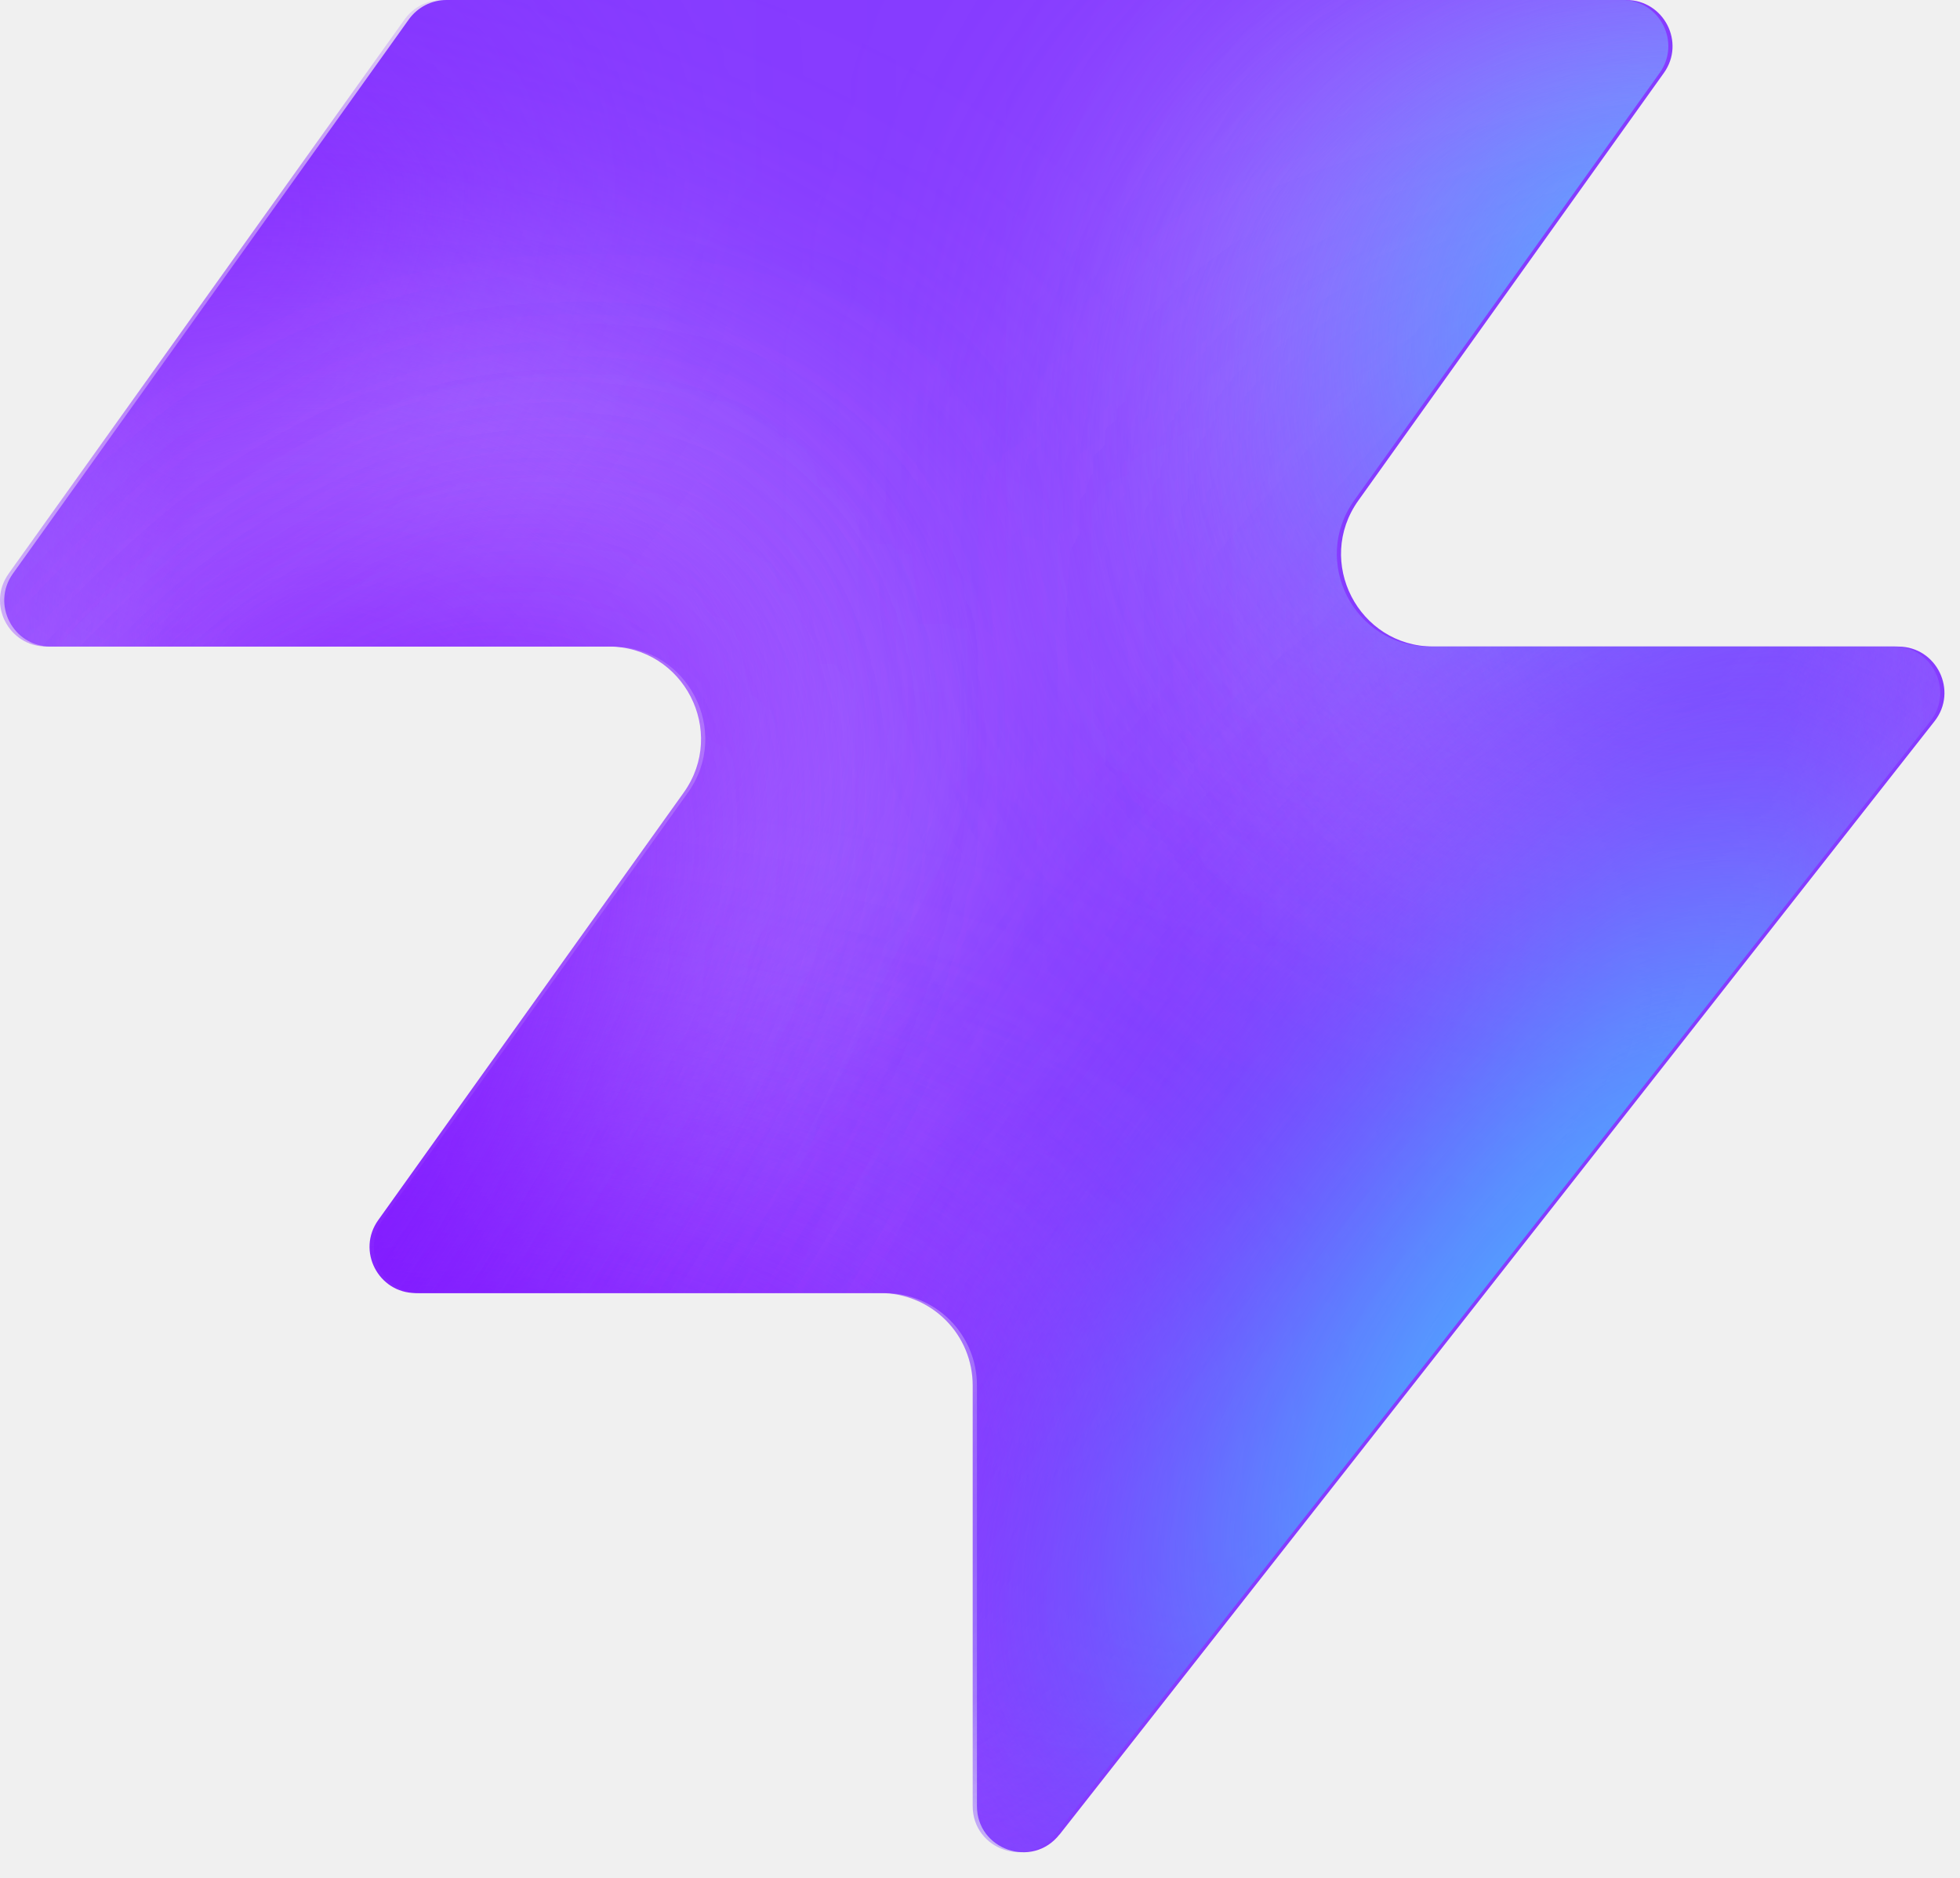
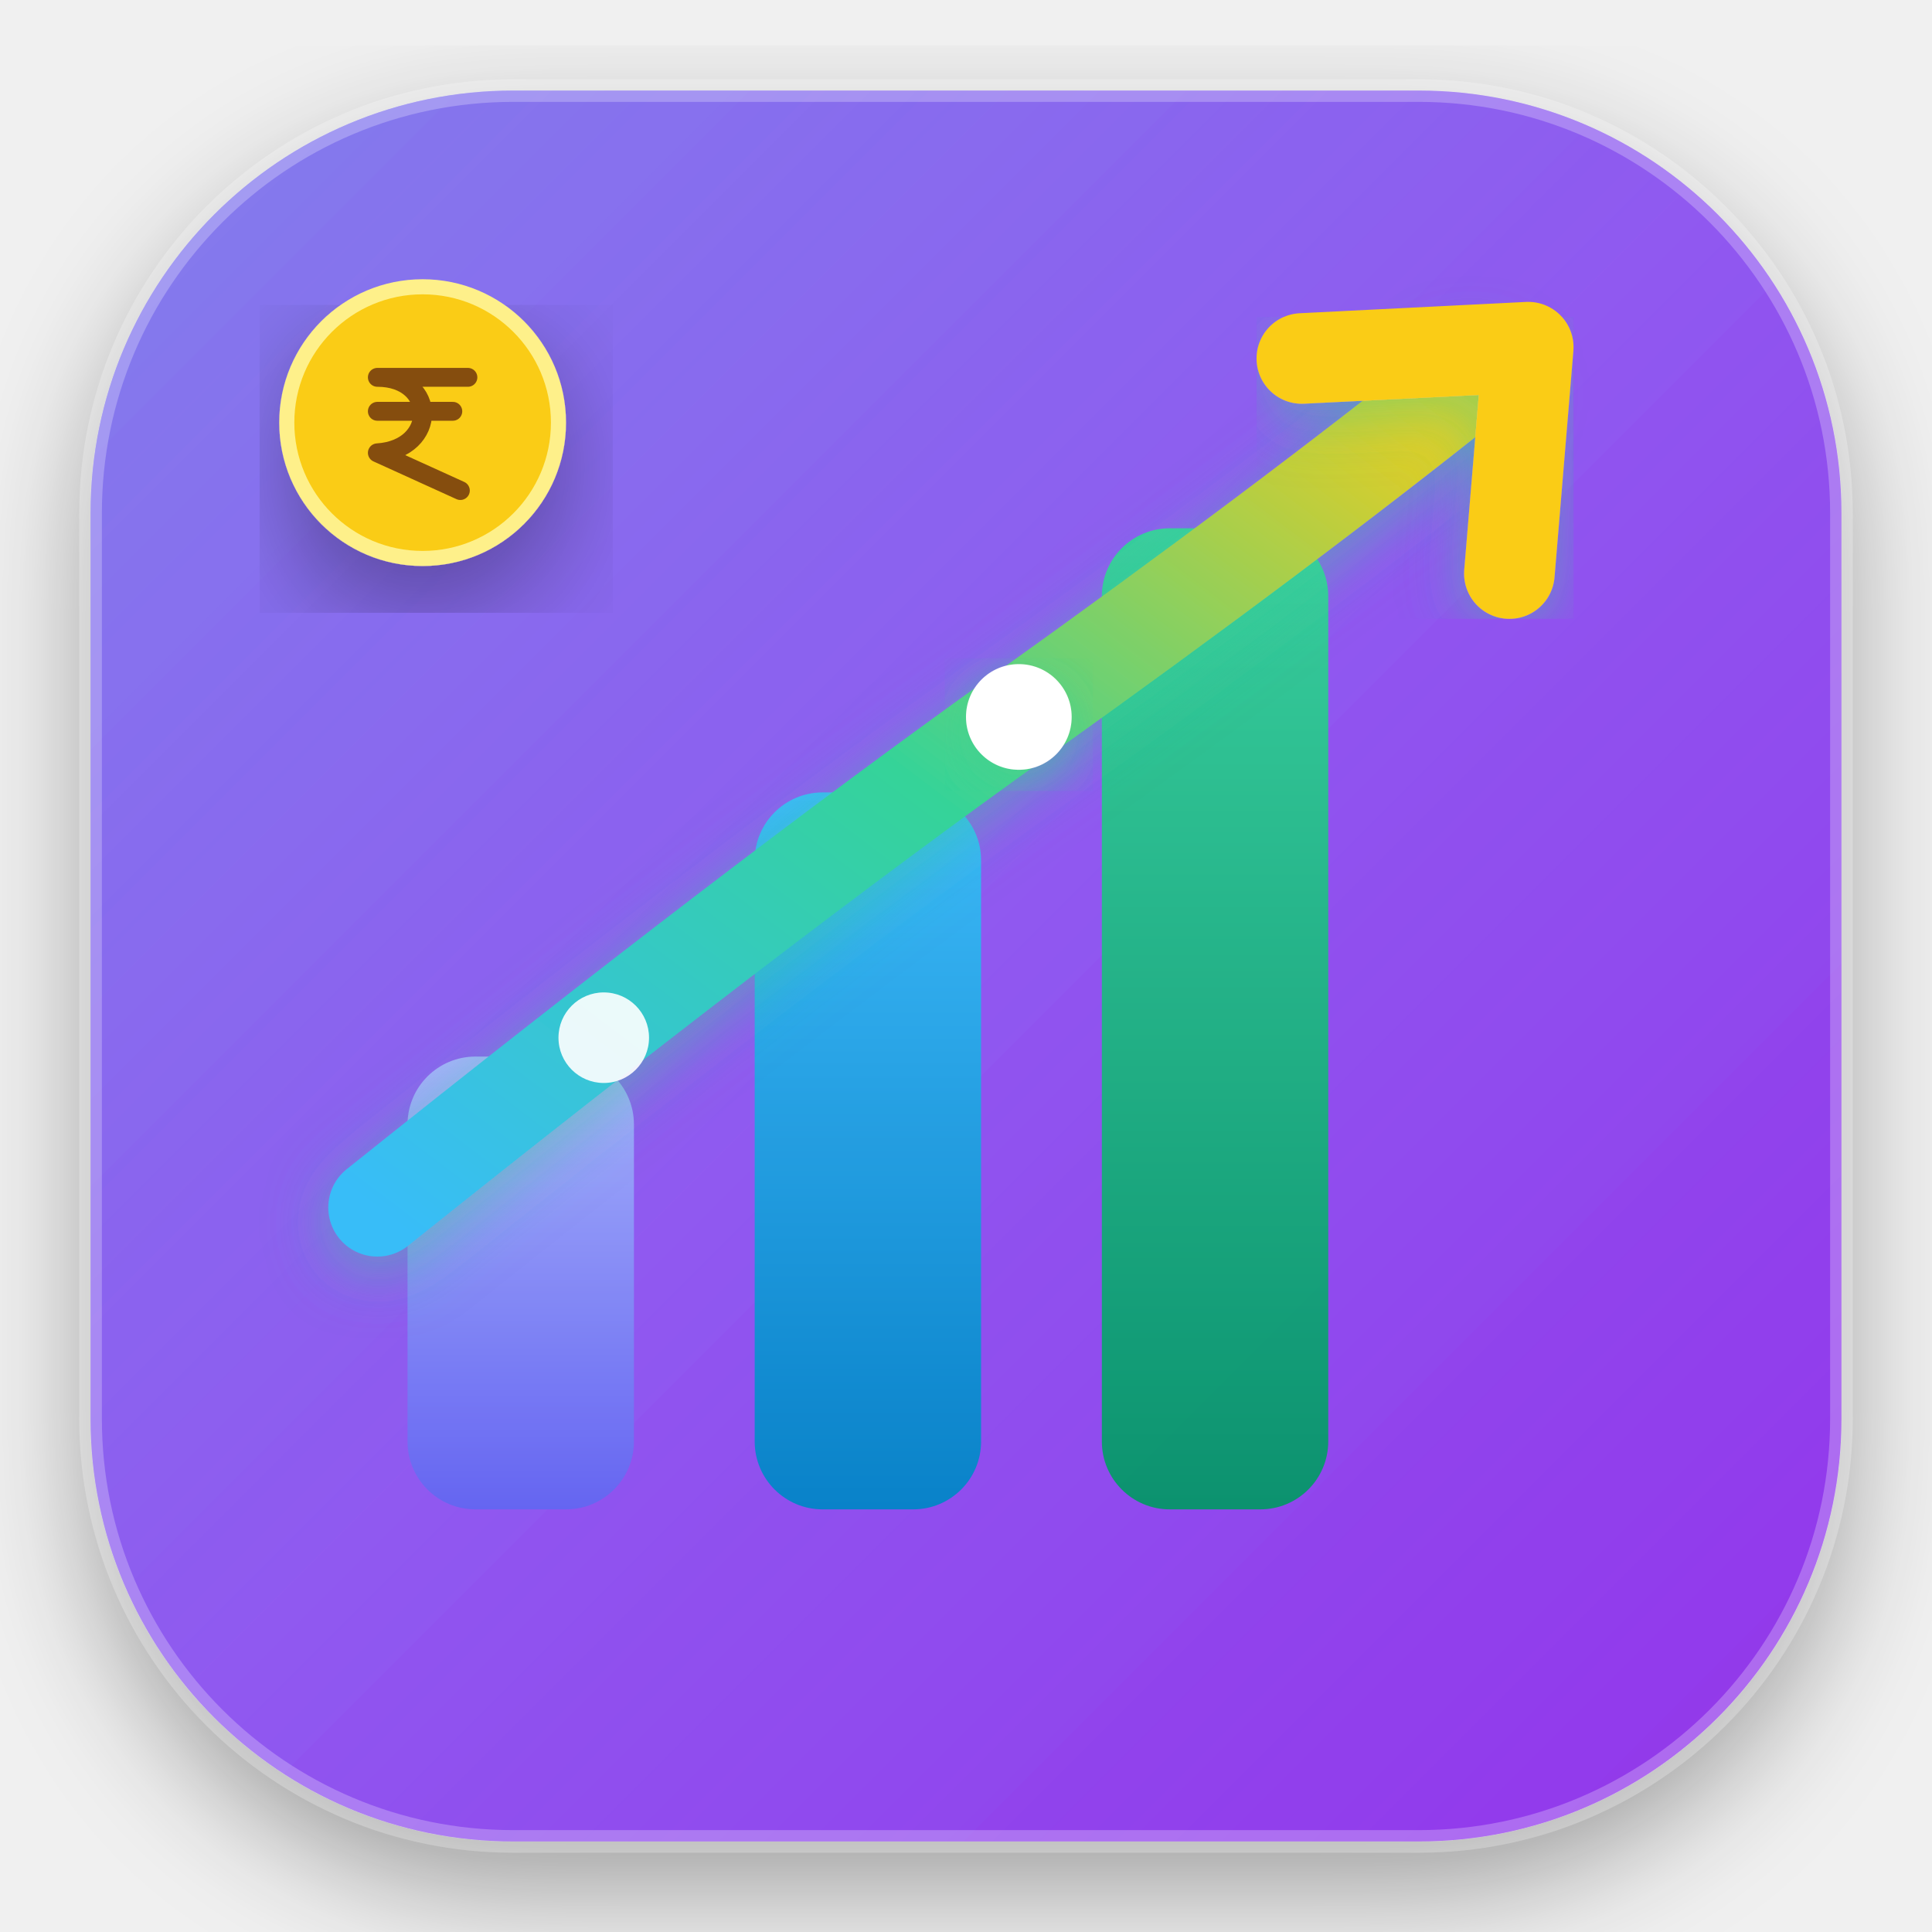
- <svg xmlns="http://www.w3.org/2000/svg" width="48" height="46" fill="none" viewBox="0 0 48 46">
-   <path fill="#863bff" d="M25.946 44.938c-.664.845-2.021.375-2.021-.698V33.937a2.26 2.26 0 0 0-2.262-2.262H10.287c-.92 0-1.456-1.04-.92-1.788l7.48-10.471c1.07-1.497 0-3.578-1.842-3.578H1.237c-.92 0-1.456-1.04-.92-1.788L10.013.474c.214-.297.556-.474.92-.474h28.894c.92 0 1.456 1.04.92 1.788l-7.48 10.471c-1.07 1.498 0 3.579 1.842 3.579h11.377c.943 0 1.473 1.088.89 1.83L25.947 44.94z" style="fill:#863bff;fill:color(display-p3 .525 .23 1);fill-opacity:1" />
-   <mask id="a" width="48" height="46" x="0" y="0" maskUnits="userSpaceOnUse" style="mask-type:alpha">
-     <path fill="#000" d="M25.842 44.938c-.664.844-2.021.375-2.021-.698V33.937a2.26 2.26 0 0 0-2.262-2.262H10.183c-.92 0-1.456-1.04-.92-1.788l7.48-10.471c1.07-1.498 0-3.579-1.842-3.579H1.133c-.92 0-1.456-1.04-.92-1.787L9.91.473c.214-.297.556-.474.92-.474h28.894c.92 0 1.456 1.04.92 1.788l-7.48 10.471c-1.07 1.498 0 3.578 1.842 3.578h11.377c.943 0 1.473 1.088.89 1.832L25.843 44.94z" style="fill:#000;fill-opacity:1" />
-   </mask>
-   <g mask="url(#a)">
-     <g filter="url(#b)">
-       <ellipse cx="5.508" cy="14.704" fill="#ede6ff" rx="5.508" ry="14.704" style="fill:#ede6ff;fill:color(display-p3 .927 .903 1);fill-opacity:1" transform="matrix(.00324 1 1 -.00324 -4.47 31.516)" />
-     </g>
-     <g filter="url(#c)">
-       <ellipse cx="10.399" cy="29.851" fill="#ede6ff" rx="10.399" ry="29.851" style="fill:#ede6ff;fill:color(display-p3 .927 .903 1);fill-opacity:1" transform="matrix(.00324 1 1 -.00324 -39.328 7.883)" />
-     </g>
-     <g filter="url(#d)">
-       <ellipse cx="5.508" cy="30.487" fill="#7e14ff" rx="5.508" ry="30.487" style="fill:#7e14ff;fill:color(display-p3 .492 .077 1);fill-opacity:1" transform="rotate(89.814 -25.913 -14.639)scale(1 -1)" />
-     </g>
-     <g filter="url(#e)">
-       <ellipse cx="5.508" cy="30.599" fill="#7e14ff" rx="5.508" ry="30.599" style="fill:#7e14ff;fill:color(display-p3 .492 .077 1);fill-opacity:1" transform="rotate(89.814 -32.644 -3.334)scale(1 -1)" />
-     </g>
-     <g filter="url(#f)">
-       <ellipse cx="5.508" cy="30.599" fill="#7e14ff" rx="5.508" ry="30.599" style="fill:#7e14ff;fill:color(display-p3 .492 .077 1);fill-opacity:1" transform="matrix(.00324 1 1 -.00324 -34.34 30.47)" />
-     </g>
-     <g filter="url(#g)">
-       <ellipse cx="14.072" cy="22.078" fill="#ede6ff" rx="14.072" ry="22.078" style="fill:#ede6ff;fill:color(display-p3 .927 .903 1);fill-opacity:1" transform="rotate(93.35 24.506 48.493)scale(-1 1)" />
-     </g>
-     <g filter="url(#h)">
-       <ellipse cx="3.47" cy="21.501" fill="#7e14ff" rx="3.47" ry="21.501" style="fill:#7e14ff;fill:color(display-p3 .492 .077 1);fill-opacity:1" transform="rotate(89.009 28.708 47.59)scale(-1 1)" />
-     </g>
-     <g filter="url(#i)">
-       <ellipse cx="3.47" cy="21.501" fill="#7e14ff" rx="3.47" ry="21.501" style="fill:#7e14ff;fill:color(display-p3 .492 .077 1);fill-opacity:1" transform="rotate(89.009 28.708 47.59)scale(-1 1)" />
-     </g>
-     <g filter="url(#j)">
-       <ellipse cx=".387" cy="8.972" fill="#7e14ff" rx="4.407" ry="29.108" style="fill:#7e14ff;fill:color(display-p3 .492 .077 1);fill-opacity:1" transform="rotate(39.51 .387 8.972)" />
-     </g>
-     <g filter="url(#k)">
-       <ellipse cx="47.523" cy="-6.092" fill="#7e14ff" rx="4.407" ry="29.108" style="fill:#7e14ff;fill:color(display-p3 .492 .077 1);fill-opacity:1" transform="rotate(37.892 47.523 -6.092)" />
-     </g>
-     <g filter="url(#l)">
-       <ellipse cx="41.412" cy="6.333" fill="#47bfff" rx="5.971" ry="9.665" style="fill:#47bfff;fill:color(display-p3 .28 .748 1);fill-opacity:1" transform="rotate(37.892 41.412 6.333)" />
-     </g>
-     <g filter="url(#m)">
-       <ellipse cx="-1.879" cy="38.332" fill="#7e14ff" rx="4.407" ry="29.108" style="fill:#7e14ff;fill:color(display-p3 .492 .077 1);fill-opacity:1" transform="rotate(37.892 -1.88 38.332)" />
-     </g>
-     <g filter="url(#n)">
-       <ellipse cx="-1.879" cy="38.332" fill="#7e14ff" rx="4.407" ry="29.108" style="fill:#7e14ff;fill:color(display-p3 .492 .077 1);fill-opacity:1" transform="rotate(37.892 -1.88 38.332)" />
-     </g>
-     <g filter="url(#o)">
-       <ellipse cx="35.651" cy="29.907" fill="#7e14ff" rx="4.407" ry="29.108" style="fill:#7e14ff;fill:color(display-p3 .492 .077 1);fill-opacity:1" transform="rotate(37.892 35.651 29.907)" />
-     </g>
-     <g filter="url(#p)">
-       <ellipse cx="38.418" cy="32.4" fill="#47bfff" rx="5.971" ry="15.297" style="fill:#47bfff;fill:color(display-p3 .28 .748 1);fill-opacity:1" transform="rotate(37.892 38.418 32.4)" />
+ <svg xmlns="http://www.w3.org/2000/svg" viewBox="0 0 512 512" width="100%" height="100%">
+   <defs>
+     <linearGradient id="bgGrad" x1="0%" y1="0%" x2="100%" y2="100%">
+       <stop offset="0%" stop-color="#4F46E5" />
+       <stop offset="50%" stop-color="#7C3AED" />
+       <stop offset="100%" stop-color="#9333EA" />
+     </linearGradient>
+     <linearGradient id="glassGlow" x1="0%" y1="0%" x2="100%" y2="100%">
+       <stop offset="0%" stop-color="#FFFFFF" stop-opacity="0.3" />
+       <stop offset="100%" stop-color="#FFFFFF" stop-opacity="0" />
+     </linearGradient>
+     <linearGradient id="trendGrad" x1="0%" y1="100%" x2="100%" y2="0%">
+       <stop offset="0%" stop-color="#38BDF8" />
+       <stop offset="50%" stop-color="#34D399" />
+       <stop offset="100%" stop-color="#FACC15" />
+     </linearGradient>
+     <linearGradient id="bar1Grad" x1="0%" y1="0%" x2="0%" y2="100%">
+       <stop offset="0%" stop-color="#A5B4FC" />
+       <stop offset="100%" stop-color="#6366F1" />
+     </linearGradient>
+     <linearGradient id="bar2Grad" x1="0%" y1="0%" x2="0%" y2="100%">
+       <stop offset="0%" stop-color="#38BDF8" />
+       <stop offset="100%" stop-color="#0284C7" />
+     </linearGradient>
+     <linearGradient id="bar3Grad" x1="0%" y1="0%" x2="0%" y2="100%">
+       <stop offset="0%" stop-color="#34D399" />
+       <stop offset="100%" stop-color="#059669" />
+     </linearGradient>
+     <filter id="dropShadow" x="-10%" y="-10%" width="130%" height="130%">
+       <feDropShadow dx="0" dy="12" stdDeviation="16" flood-color="#000000" flood-opacity="0.35" />
+     </filter>
+     <filter id="glowFilter" x="-20%" y="-20%" width="140%" height="140%">
+       <feDropShadow dx="0" dy="4" stdDeviation="8" flood-color="#34D399" flood-opacity="0.5" />
+     </filter>
+   </defs>
+   <rect x="24" y="24" width="464" height="464" rx="112" fill="url(#bgGrad)" filter="url(#dropShadow)" />
+   <rect x="24" y="24" width="464" height="464" rx="112" fill="url(#glassGlow)" stroke="#FFFFFF" stroke-width="6" stroke-opacity="0.25" />
+   <g id="spend-analytics-icon">
+     <rect x="108" y="280" width="60" height="120" rx="18" fill="url(#bar1Grad)" opacity="0.95" />
+     <rect x="200" y="210" width="60" height="190" rx="18" fill="url(#bar2Grad)" opacity="0.95" />
+     <rect x="292" y="140" width="60" height="260" rx="18" fill="url(#bar3Grad)" opacity="0.95" />
+     <path d="M 100 320 Q 200 240 270 190 T 390 100" fill="none" stroke="url(#trendGrad)" stroke-width="26" stroke-linecap="round" stroke-linejoin="round" filter="url(#glowFilter)" />
+     <path d="M 345 95 L 405 92 L 400 152" fill="none" stroke="#FACC15" stroke-width="24" stroke-linecap="round" stroke-linejoin="round" filter="url(#glowFilter)" />
+     <circle cx="270" cy="190" r="14" fill="#FFFFFF" filter="url(#glowFilter)" />
+     <circle cx="160" cy="275" r="12" fill="#FFFFFF" opacity="0.9" />
+     <g transform="translate(76, 76)">
+       <circle cx="36" cy="36" r="36" fill="#FACC15" stroke="#FEF08A" stroke-width="4" filter="url(#dropShadow)" />
+       <path d="M 24 24 L 48 24 M 24 33 L 44 33 M 24 24 C 40 24 40 43 24 44 L 46 54" stroke="#854D0E" stroke-width="5" stroke-linecap="round" stroke-linejoin="round" fill="none" />
    </g>
  </g>
-   <defs>
-     <filter id="b" width="60.045" height="41.654" x="-19.77" y="16.149" color-interpolation-filters="sRGB" filterUnits="userSpaceOnUse">
-       <feFlood flood-opacity="0" result="BackgroundImageFix" />
-       <feBlend in="SourceGraphic" in2="BackgroundImageFix" result="shape" />
-       <feGaussianBlur result="effect1_foregroundBlur_2002_17158" stdDeviation="7.659" />
-     </filter>
-     <filter id="c" width="90.34" height="51.437" x="-54.613" y="-7.533" color-interpolation-filters="sRGB" filterUnits="userSpaceOnUse">
-       <feFlood flood-opacity="0" result="BackgroundImageFix" />
-       <feBlend in="SourceGraphic" in2="BackgroundImageFix" result="shape" />
-       <feGaussianBlur result="effect1_foregroundBlur_2002_17158" stdDeviation="7.659" />
-     </filter>
-     <filter id="d" width="79.355" height="29.4" x="-49.64" y="2.03" color-interpolation-filters="sRGB" filterUnits="userSpaceOnUse">
-       <feFlood flood-opacity="0" result="BackgroundImageFix" />
-       <feBlend in="SourceGraphic" in2="BackgroundImageFix" result="shape" />
-       <feGaussianBlur result="effect1_foregroundBlur_2002_17158" stdDeviation="4.596" />
-     </filter>
-     <filter id="e" width="79.579" height="29.4" x="-45.045" y="20.029" color-interpolation-filters="sRGB" filterUnits="userSpaceOnUse">
-       <feFlood flood-opacity="0" result="BackgroundImageFix" />
-       <feBlend in="SourceGraphic" in2="BackgroundImageFix" result="shape" />
-       <feGaussianBlur result="effect1_foregroundBlur_2002_17158" stdDeviation="4.596" />
-     </filter>
-     <filter id="f" width="79.579" height="29.4" x="-43.513" y="21.178" color-interpolation-filters="sRGB" filterUnits="userSpaceOnUse">
-       <feFlood flood-opacity="0" result="BackgroundImageFix" />
-       <feBlend in="SourceGraphic" in2="BackgroundImageFix" result="shape" />
-       <feGaussianBlur result="effect1_foregroundBlur_2002_17158" stdDeviation="4.596" />
-     </filter>
-     <filter id="g" width="74.749" height="58.852" x="15.756" y="-17.901" color-interpolation-filters="sRGB" filterUnits="userSpaceOnUse">
-       <feFlood flood-opacity="0" result="BackgroundImageFix" />
-       <feBlend in="SourceGraphic" in2="BackgroundImageFix" result="shape" />
-       <feGaussianBlur result="effect1_foregroundBlur_2002_17158" stdDeviation="7.659" />
-     </filter>
-     <filter id="h" width="61.377" height="25.362" x="23.548" y="2.284" color-interpolation-filters="sRGB" filterUnits="userSpaceOnUse">
-       <feFlood flood-opacity="0" result="BackgroundImageFix" />
-       <feBlend in="SourceGraphic" in2="BackgroundImageFix" result="shape" />
-       <feGaussianBlur result="effect1_foregroundBlur_2002_17158" stdDeviation="4.596" />
-     </filter>
-     <filter id="i" width="61.377" height="25.362" x="23.548" y="2.284" color-interpolation-filters="sRGB" filterUnits="userSpaceOnUse">
-       <feFlood flood-opacity="0" result="BackgroundImageFix" />
-       <feBlend in="SourceGraphic" in2="BackgroundImageFix" result="shape" />
-       <feGaussianBlur result="effect1_foregroundBlur_2002_17158" stdDeviation="4.596" />
-     </filter>
-     <filter id="j" width="56.045" height="63.649" x="-27.636" y="-22.853" color-interpolation-filters="sRGB" filterUnits="userSpaceOnUse">
-       <feFlood flood-opacity="0" result="BackgroundImageFix" />
-       <feBlend in="SourceGraphic" in2="BackgroundImageFix" result="shape" />
-       <feGaussianBlur result="effect1_foregroundBlur_2002_17158" stdDeviation="4.596" />
-     </filter>
-     <filter id="k" width="54.814" height="64.646" x="20.116" y="-38.415" color-interpolation-filters="sRGB" filterUnits="userSpaceOnUse">
-       <feFlood flood-opacity="0" result="BackgroundImageFix" />
-       <feBlend in="SourceGraphic" in2="BackgroundImageFix" result="shape" />
-       <feGaussianBlur result="effect1_foregroundBlur_2002_17158" stdDeviation="4.596" />
-     </filter>
-     <filter id="l" width="33.541" height="35.313" x="24.641" y="-11.323" color-interpolation-filters="sRGB" filterUnits="userSpaceOnUse">
-       <feFlood flood-opacity="0" result="BackgroundImageFix" />
-       <feBlend in="SourceGraphic" in2="BackgroundImageFix" result="shape" />
-       <feGaussianBlur result="effect1_foregroundBlur_2002_17158" stdDeviation="4.596" />
-     </filter>
-     <filter id="m" width="54.814" height="64.646" x="-29.286" y="6.009" color-interpolation-filters="sRGB" filterUnits="userSpaceOnUse">
-       <feFlood flood-opacity="0" result="BackgroundImageFix" />
-       <feBlend in="SourceGraphic" in2="BackgroundImageFix" result="shape" />
-       <feGaussianBlur result="effect1_foregroundBlur_2002_17158" stdDeviation="4.596" />
-     </filter>
-     <filter id="n" width="54.814" height="64.646" x="-29.286" y="6.009" color-interpolation-filters="sRGB" filterUnits="userSpaceOnUse">
-       <feFlood flood-opacity="0" result="BackgroundImageFix" />
-       <feBlend in="SourceGraphic" in2="BackgroundImageFix" result="shape" />
-       <feGaussianBlur result="effect1_foregroundBlur_2002_17158" stdDeviation="4.596" />
-     </filter>
-     <filter id="o" width="54.814" height="64.646" x="8.244" y="-2.416" color-interpolation-filters="sRGB" filterUnits="userSpaceOnUse">
-       <feFlood flood-opacity="0" result="BackgroundImageFix" />
-       <feBlend in="SourceGraphic" in2="BackgroundImageFix" result="shape" />
-       <feGaussianBlur result="effect1_foregroundBlur_2002_17158" stdDeviation="4.596" />
-     </filter>
-     <filter id="p" width="39.409" height="43.623" x="18.713" y="10.588" color-interpolation-filters="sRGB" filterUnits="userSpaceOnUse">
-       <feFlood flood-opacity="0" result="BackgroundImageFix" />
-       <feBlend in="SourceGraphic" in2="BackgroundImageFix" result="shape" />
-       <feGaussianBlur result="effect1_foregroundBlur_2002_17158" stdDeviation="4.596" />
-     </filter>
-   </defs>
</svg>
